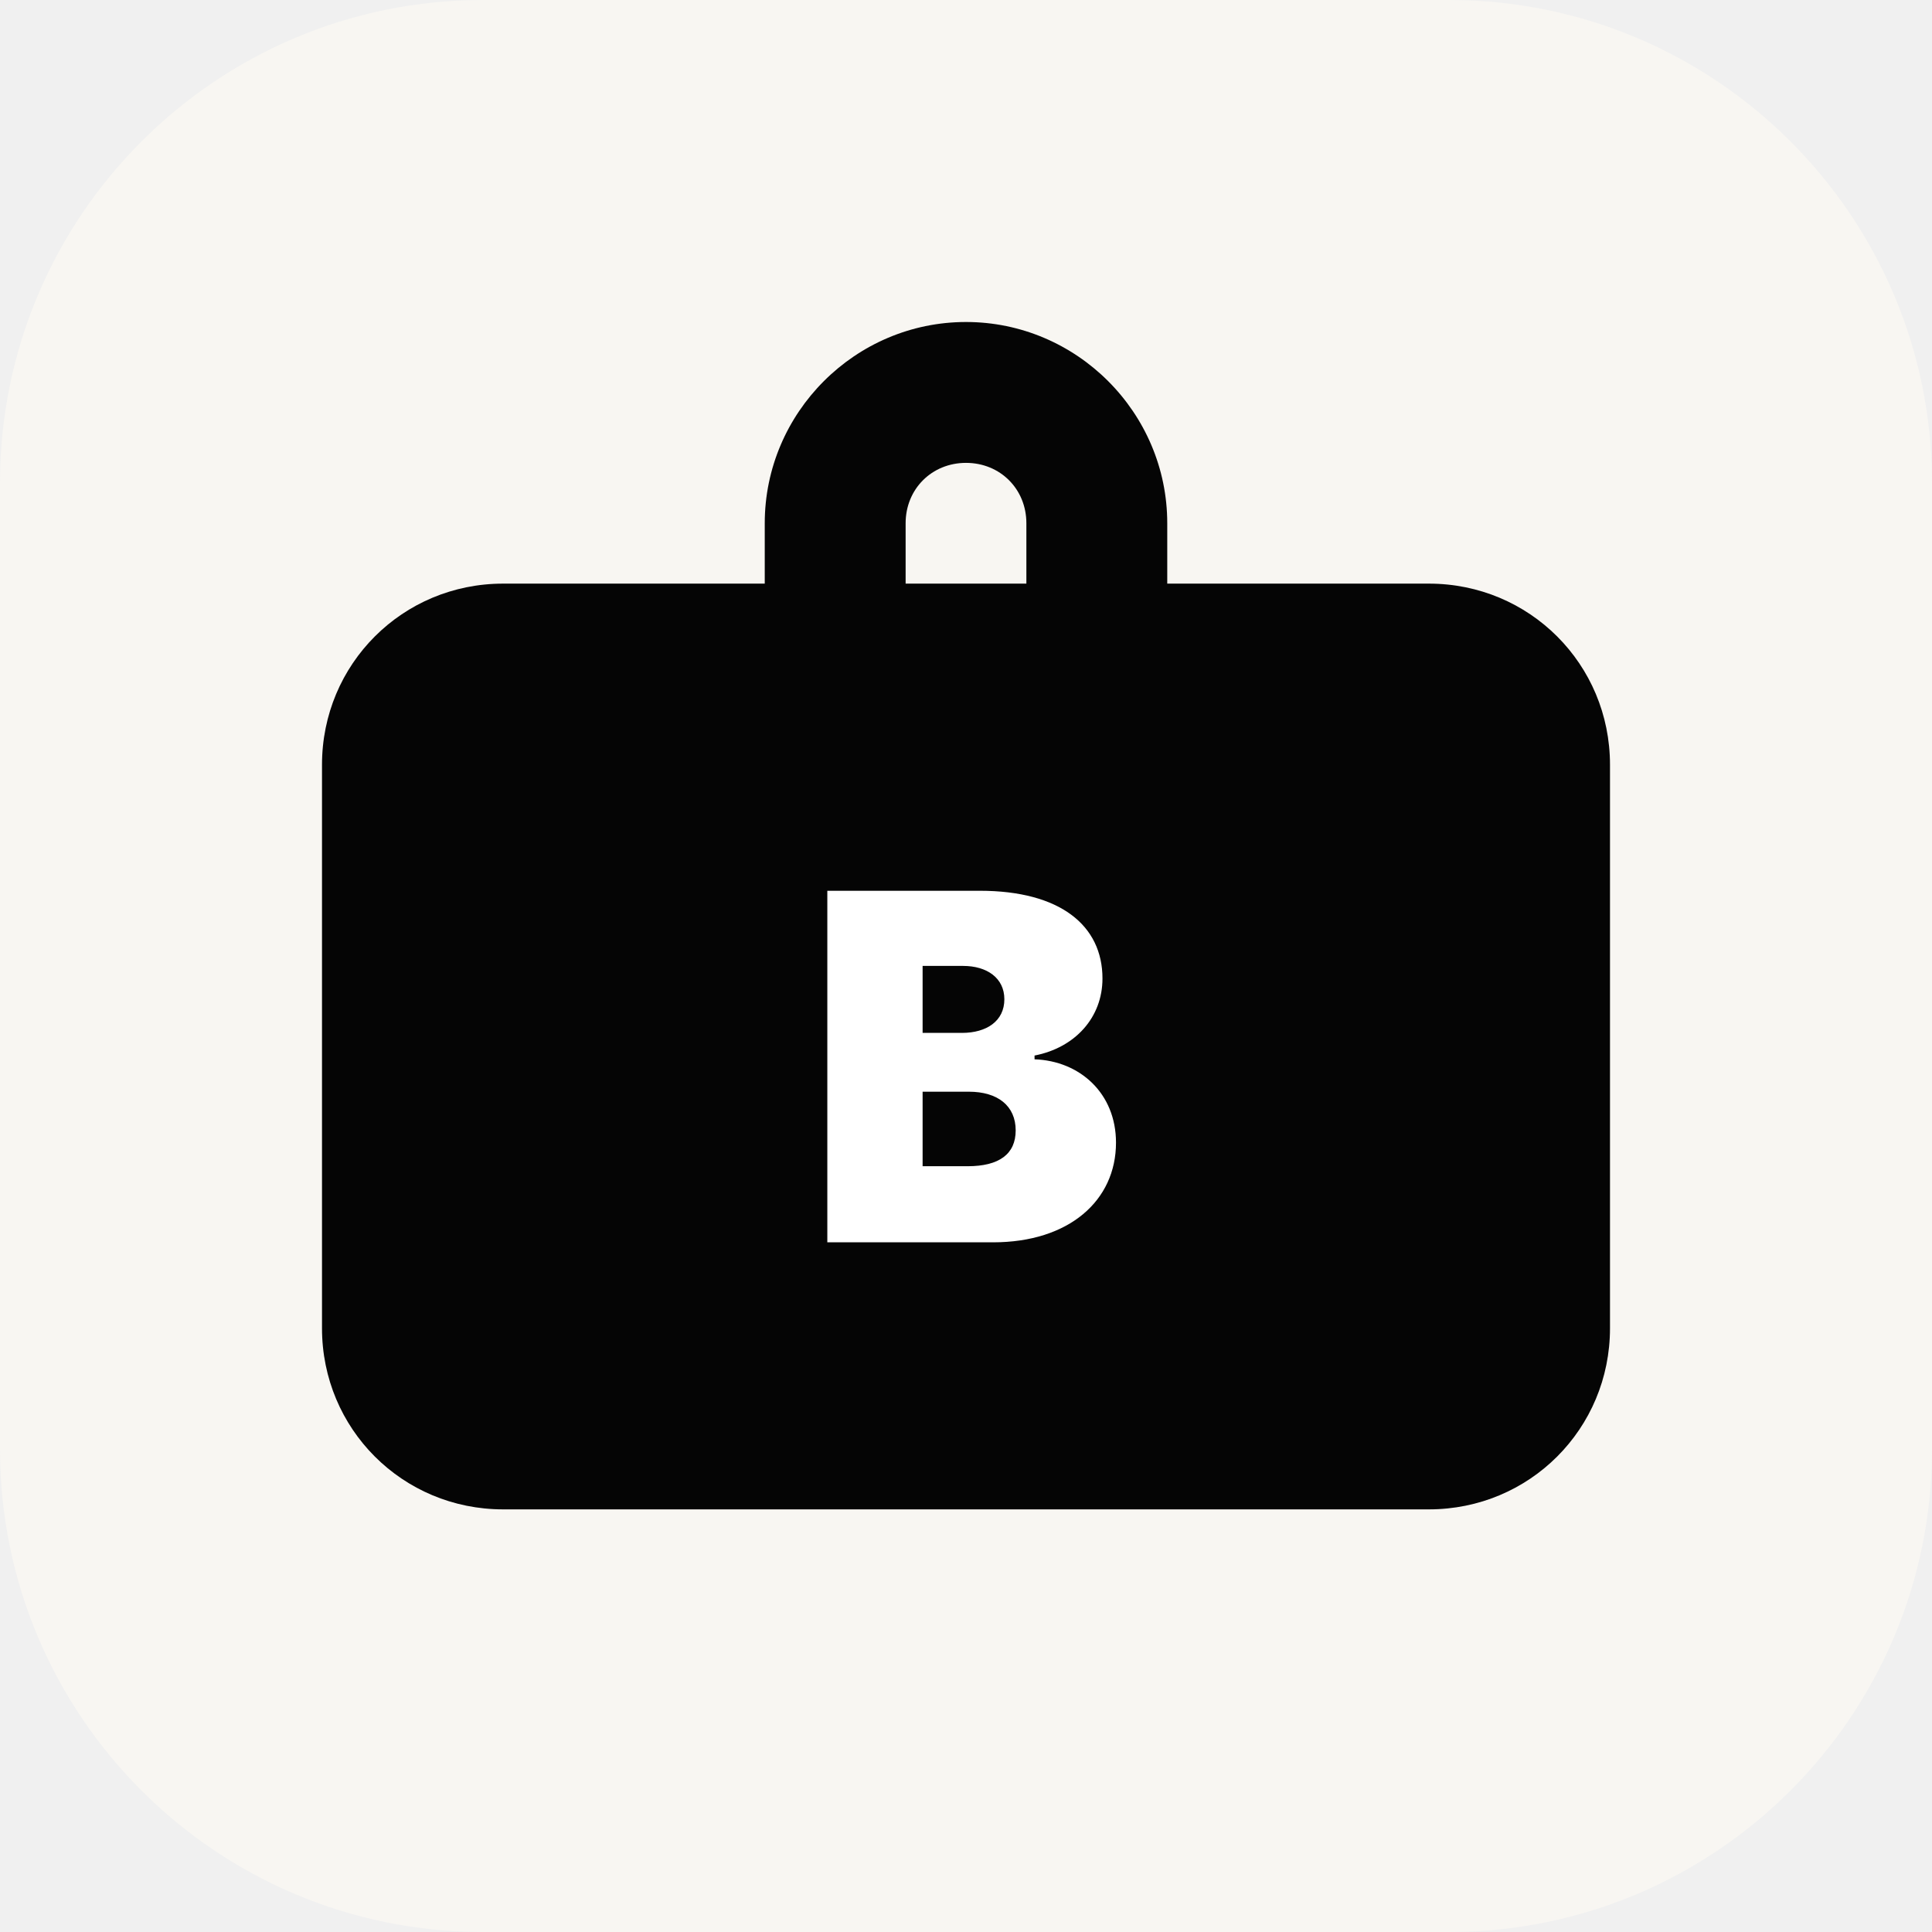
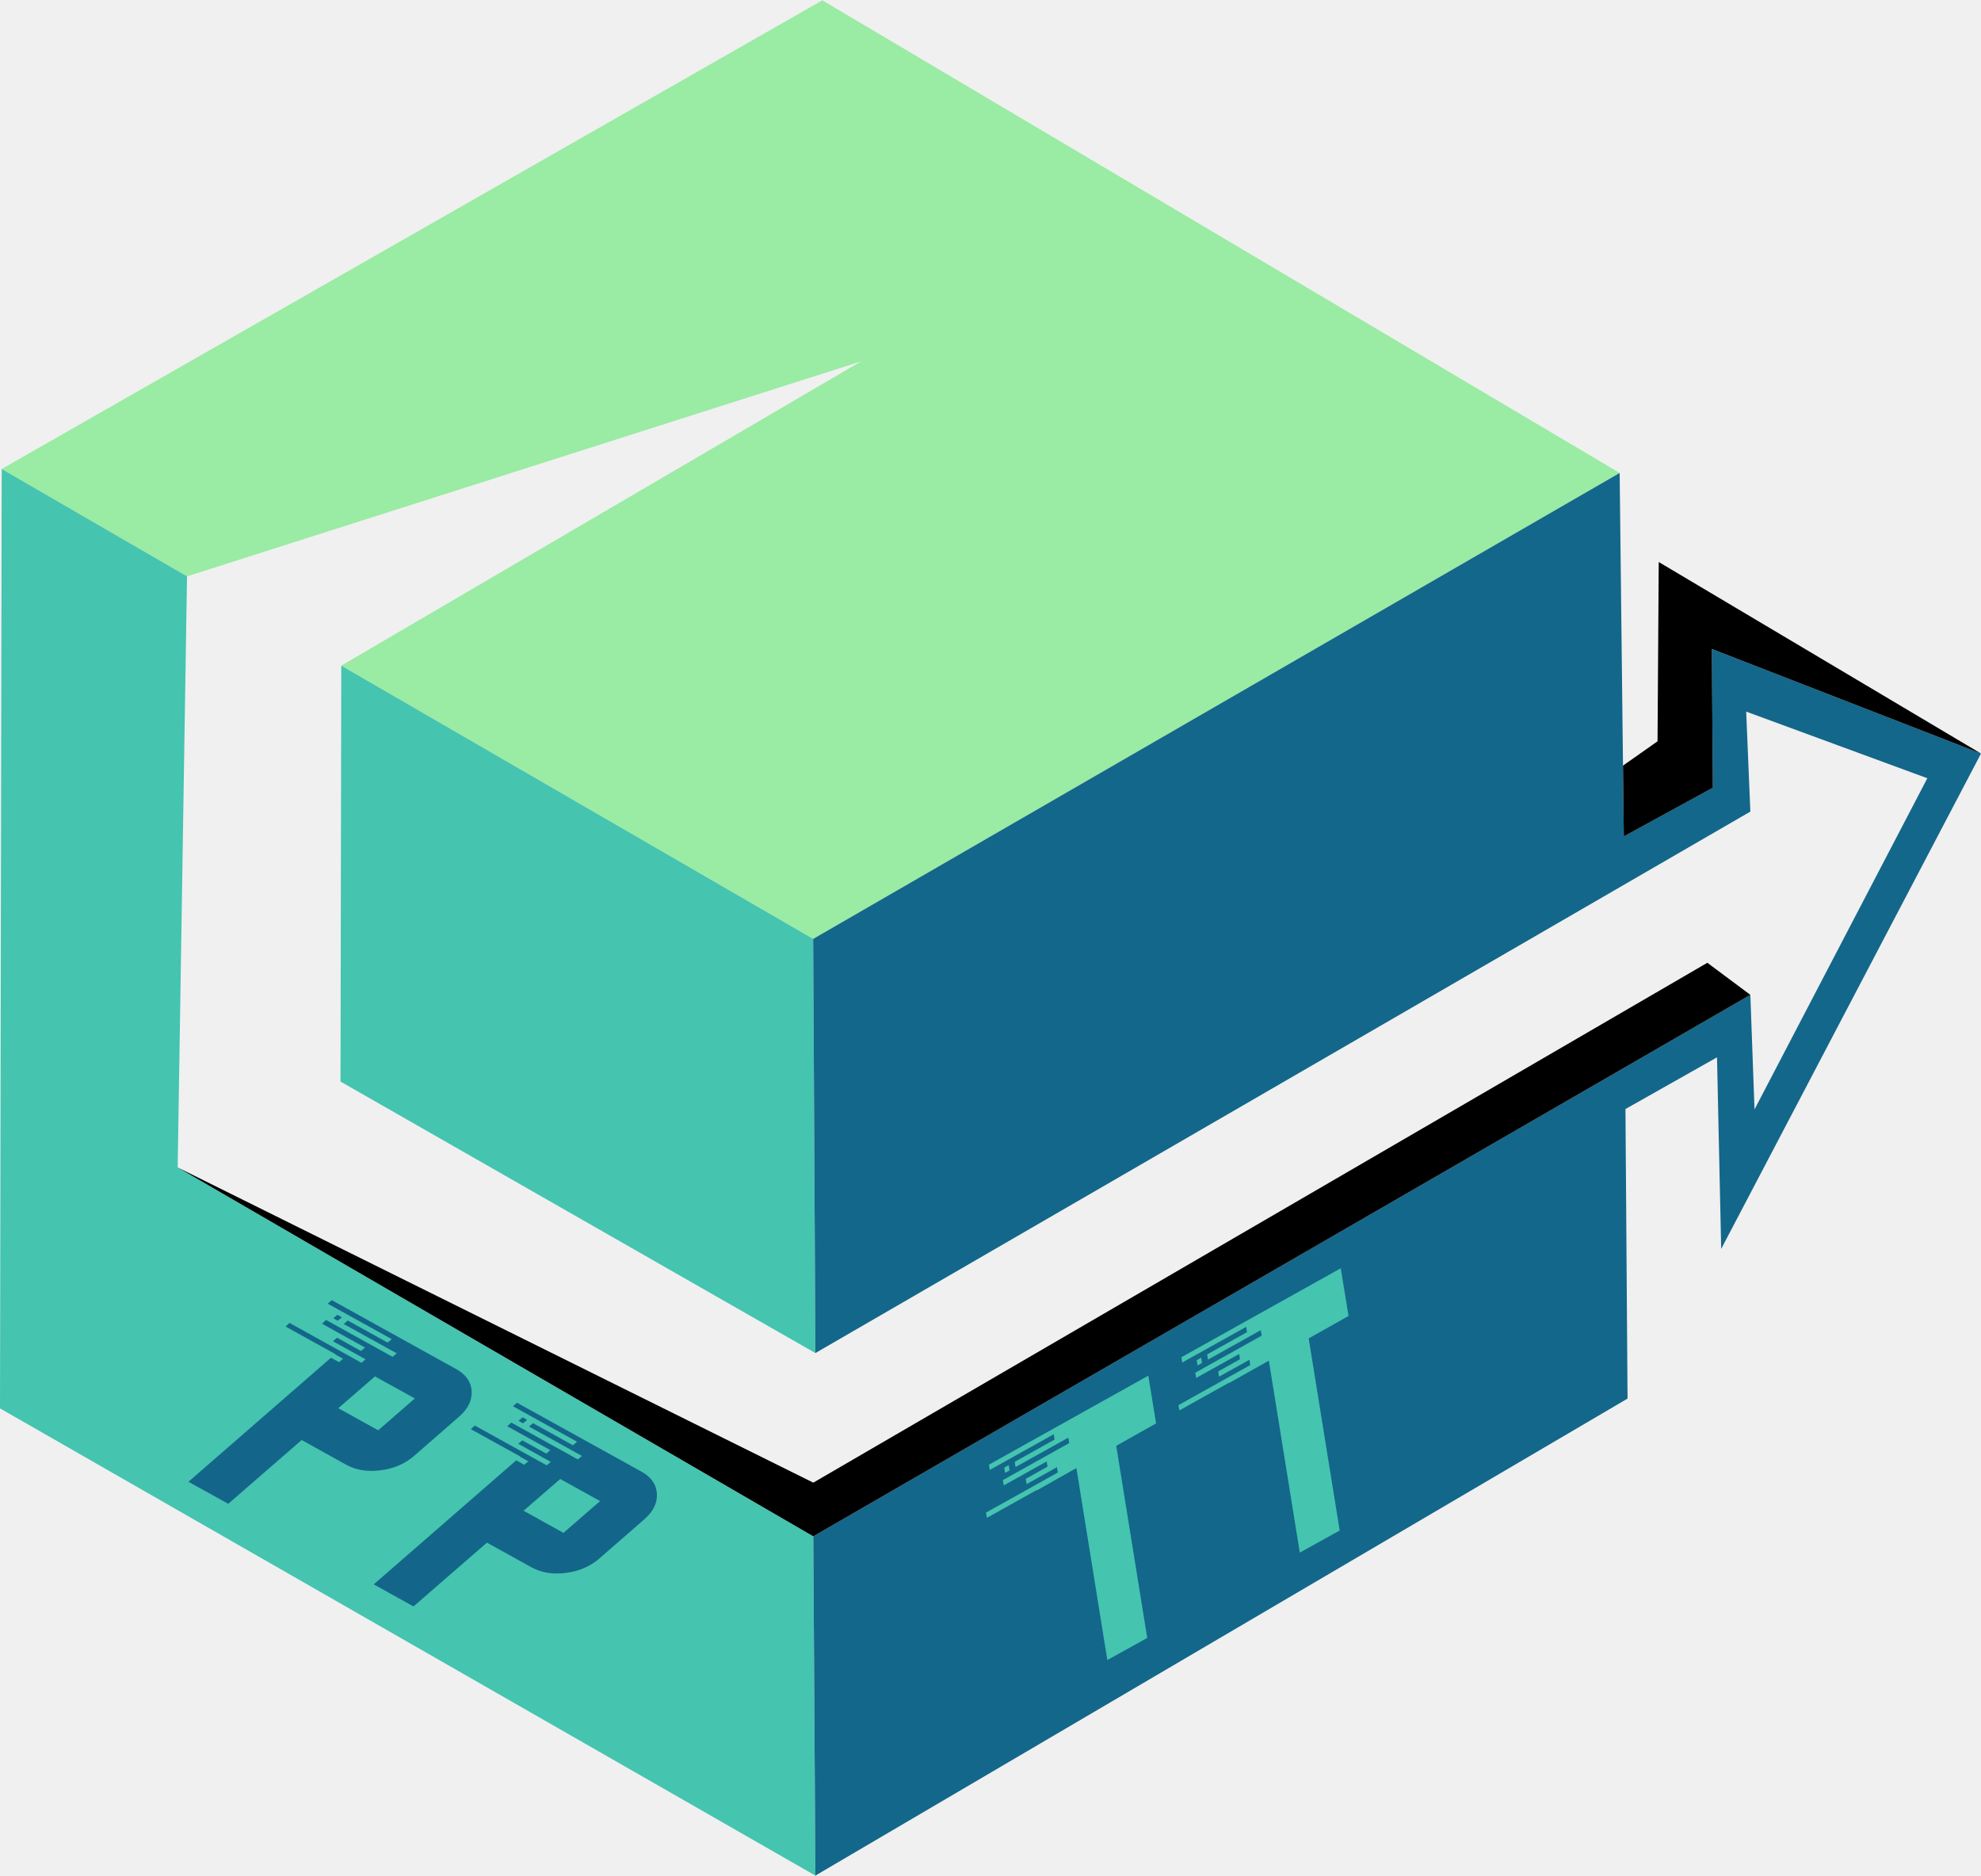
- <svg xmlns="http://www.w3.org/2000/svg" viewBox="0 0 96 96">
-   <rect width="96" height="96" rx="24" fill="#f8f6f2" />
-   <path fill="#050505" fill-rule="evenodd" d="M25 29h13v-3c0-5.5 4.5-10 10-10s10 4.5 10 10v3h13c5 0 9 4 9 9v28c0 5-4 9-9 9H25c-5 0-9-4-9-9V38c0-5 4-9 9-9Zm20 0h6v-3c0-1.7-1.3-3-3-3s-3 1.3-3 3v3Z" />
-   <text x="48" y="53" fill="#ffffff" text-anchor="middle" dominant-baseline="central" font-family="Arial Black, Inter, ui-sans-serif, system-ui, sans-serif" font-size="24" font-weight="950">B</text>
+ <svg xmlns="http://www.w3.org/2000/svg" xml:space="preserve" width="770" height="729" fill-rule="evenodd" clip-rule="evenodd" image-rendering="optimizeQuality" shape-rendering="geometricPrecision" text-rendering="geometricPrecision" viewBox="0 0 313.75 296.94">
+   <path fill="none" d="m54.05 105.35 74.74 43.27 127.73-73.78.66 57.55 14.1-7.71-.16-21.97 42.63 16.56M.27 74.21l29.35 17" />
+   <path fill="none" d="m128.81 243.22 148.41-85.74.66 18.14 27.37-52.44-28.69-10.55.66 15.83-148.08 85.74-.35-65.58" />
+   <path fill="none" d="m313.75 119.27-41.15 78.44-.66-30.34m-143.13 75.85.33 53.72 128.63-75.53-.33-45.85 14.5-8.19m-143.13 75.85L28.14 184.81l100.67 49.91 141.6-82.32 6.81 5.08m36.53-38.21-51.04-30.33-.19 28.39-5.47 3.85M.27 74.21 130.24 0l126.28 74.84" />
+   <path fill="none" d="M129.14 296.94 0 222.96.27 74.21m53.78 31.14 82.33-48.18L29.62 91.21m0 0-1.48 93.6" />
+   <path fill="none" d="m54.05 105.35-.12 65.86 75.21 42.99" />
+   <path fill="#9aeba3" d="m54.05 105.35 74.74 43.27 127.73-73.78L130.24 0 .27 74.21l29.35 17 106.76-34.04z" />
+   <path fill="#45c4b0" d="M128.81 243.22 28.14 184.81l1.48-93.6-29.35-17L0 222.96l129.14 73.98z" />
+   <path fill="#45c4b0" d="m53.93 171.21 75.21 42.99-.35-65.58-74.74-43.27z" />
+   <path fill="#13678a" d="m128.79 148.62.35 65.58 148.08-85.74-.66-15.83 28.69 10.55-27.37 52.44-.66-18.14-148.41 85.74.33 53.72 128.63-75.53-.33-45.85 14.5-8.19.66 30.34 41.15-78.44-42.63-16.56.16 21.97-14.1 7.71-.13-11.21-.53-46.34z" />
+   <path d="m270.41 152.4-141.6 82.32-100.67-49.91 100.67 58.41 148.41-85.74zm-13.36-31.22.13 11.21 14.1-7.71-.16-21.97 42.63 16.56-51.04-30.33-.19 28.39z" />
+   <path fill="#45c4b0" fill-rule="nonzero" d="m156.63 231.87 25.24-14.09 1.23 7.56-6.31 3.55 4.91 30.42-6.32 3.5-4.9-30.4-6.31 3.56-.01-.06-7.85 4.38-.15-.83 11.37-6.34-.12-.85-4.81 2.68-.15-.83 3.45-1.93-.12-.83-6.81 3.8-.14-.84 10.52-5.87-.16-.85-8.35 4.65-.13-.83 6.31-3.52-.13-.84-10.13 5.65zm2.43.47.7-.39.14.83-.72.4zm28.05-17.48 25.24-14.09 1.23 7.56-6.31 3.55 4.91 30.42-6.32 3.5-4.9-30.4-6.31 3.55-.01-.05-7.85 4.38-.15-.83 11.37-6.35-.12-.84-4.81 2.68-.15-.83 3.46-1.93-.13-.83-6.81 3.79-.14-.83 10.52-5.87-.16-.86-8.35 4.66-.13-.83 6.31-3.52-.13-.84-10.13 5.65zm2.43.47.7-.39.14.83-.72.4z" />
+   <path fill="#136689" fill-rule="nonzero" d="M72.24 216.73c1.56.86 2.37 2.03 2.46 3.5.08 1.48-.59 2.83-2.01 4.06l-7.15 6.23c-1.42 1.23-3.17 1.98-5.25 2.24-2.09.28-3.9-.02-5.46-.88l-7.05-3.91-11.63 10.1-6.3-3.49 22.57-19.64 1.27.7.64-.54-1.26-.7.02-.05-7.86-4.35.63-.57 11.39 6.31.65-.55-5.17-2.86.65-.56 3.79 2.1.65-.54-6.82-3.78.64-.59 10.54 5.84.65-.56-8.39-4.64.64-.55 6.32 3.5.65-.55-10.15-5.62.65-.56 12.63 7zm-12.34 9.7 5.8-5.04-6.31-3.49-5.81 5.03zm-6.47-18.29.72.4-.65.54-.71-.39zm48.16 24.83c1.55.86 2.36 2.03 2.45 3.51.08 1.48-.59 2.83-2.01 4.06l-7.15 6.23c-1.42 1.22-3.17 1.97-5.25 2.24-2.09.27-3.9-.03-5.46-.89l-7.05-3.9-11.63 10.1-6.3-3.49 22.57-19.64 1.27.7.64-.55-1.26-.7.02-.04-7.86-4.35.63-.57 11.39 6.3.65-.55-5.16-2.86.64-.55 3.8 2.1.64-.55-6.82-3.78.64-.58 10.54 5.83.65-.55-8.39-4.65.64-.54 6.32 3.5.65-.56-10.15-5.62.65-.55 12.63 6.99zm-12.35 9.7 5.8-5.03-6.31-3.5-5.81 5.03zm-6.47-18.29.72.4-.65.55-.71-.4z" />
</svg>
